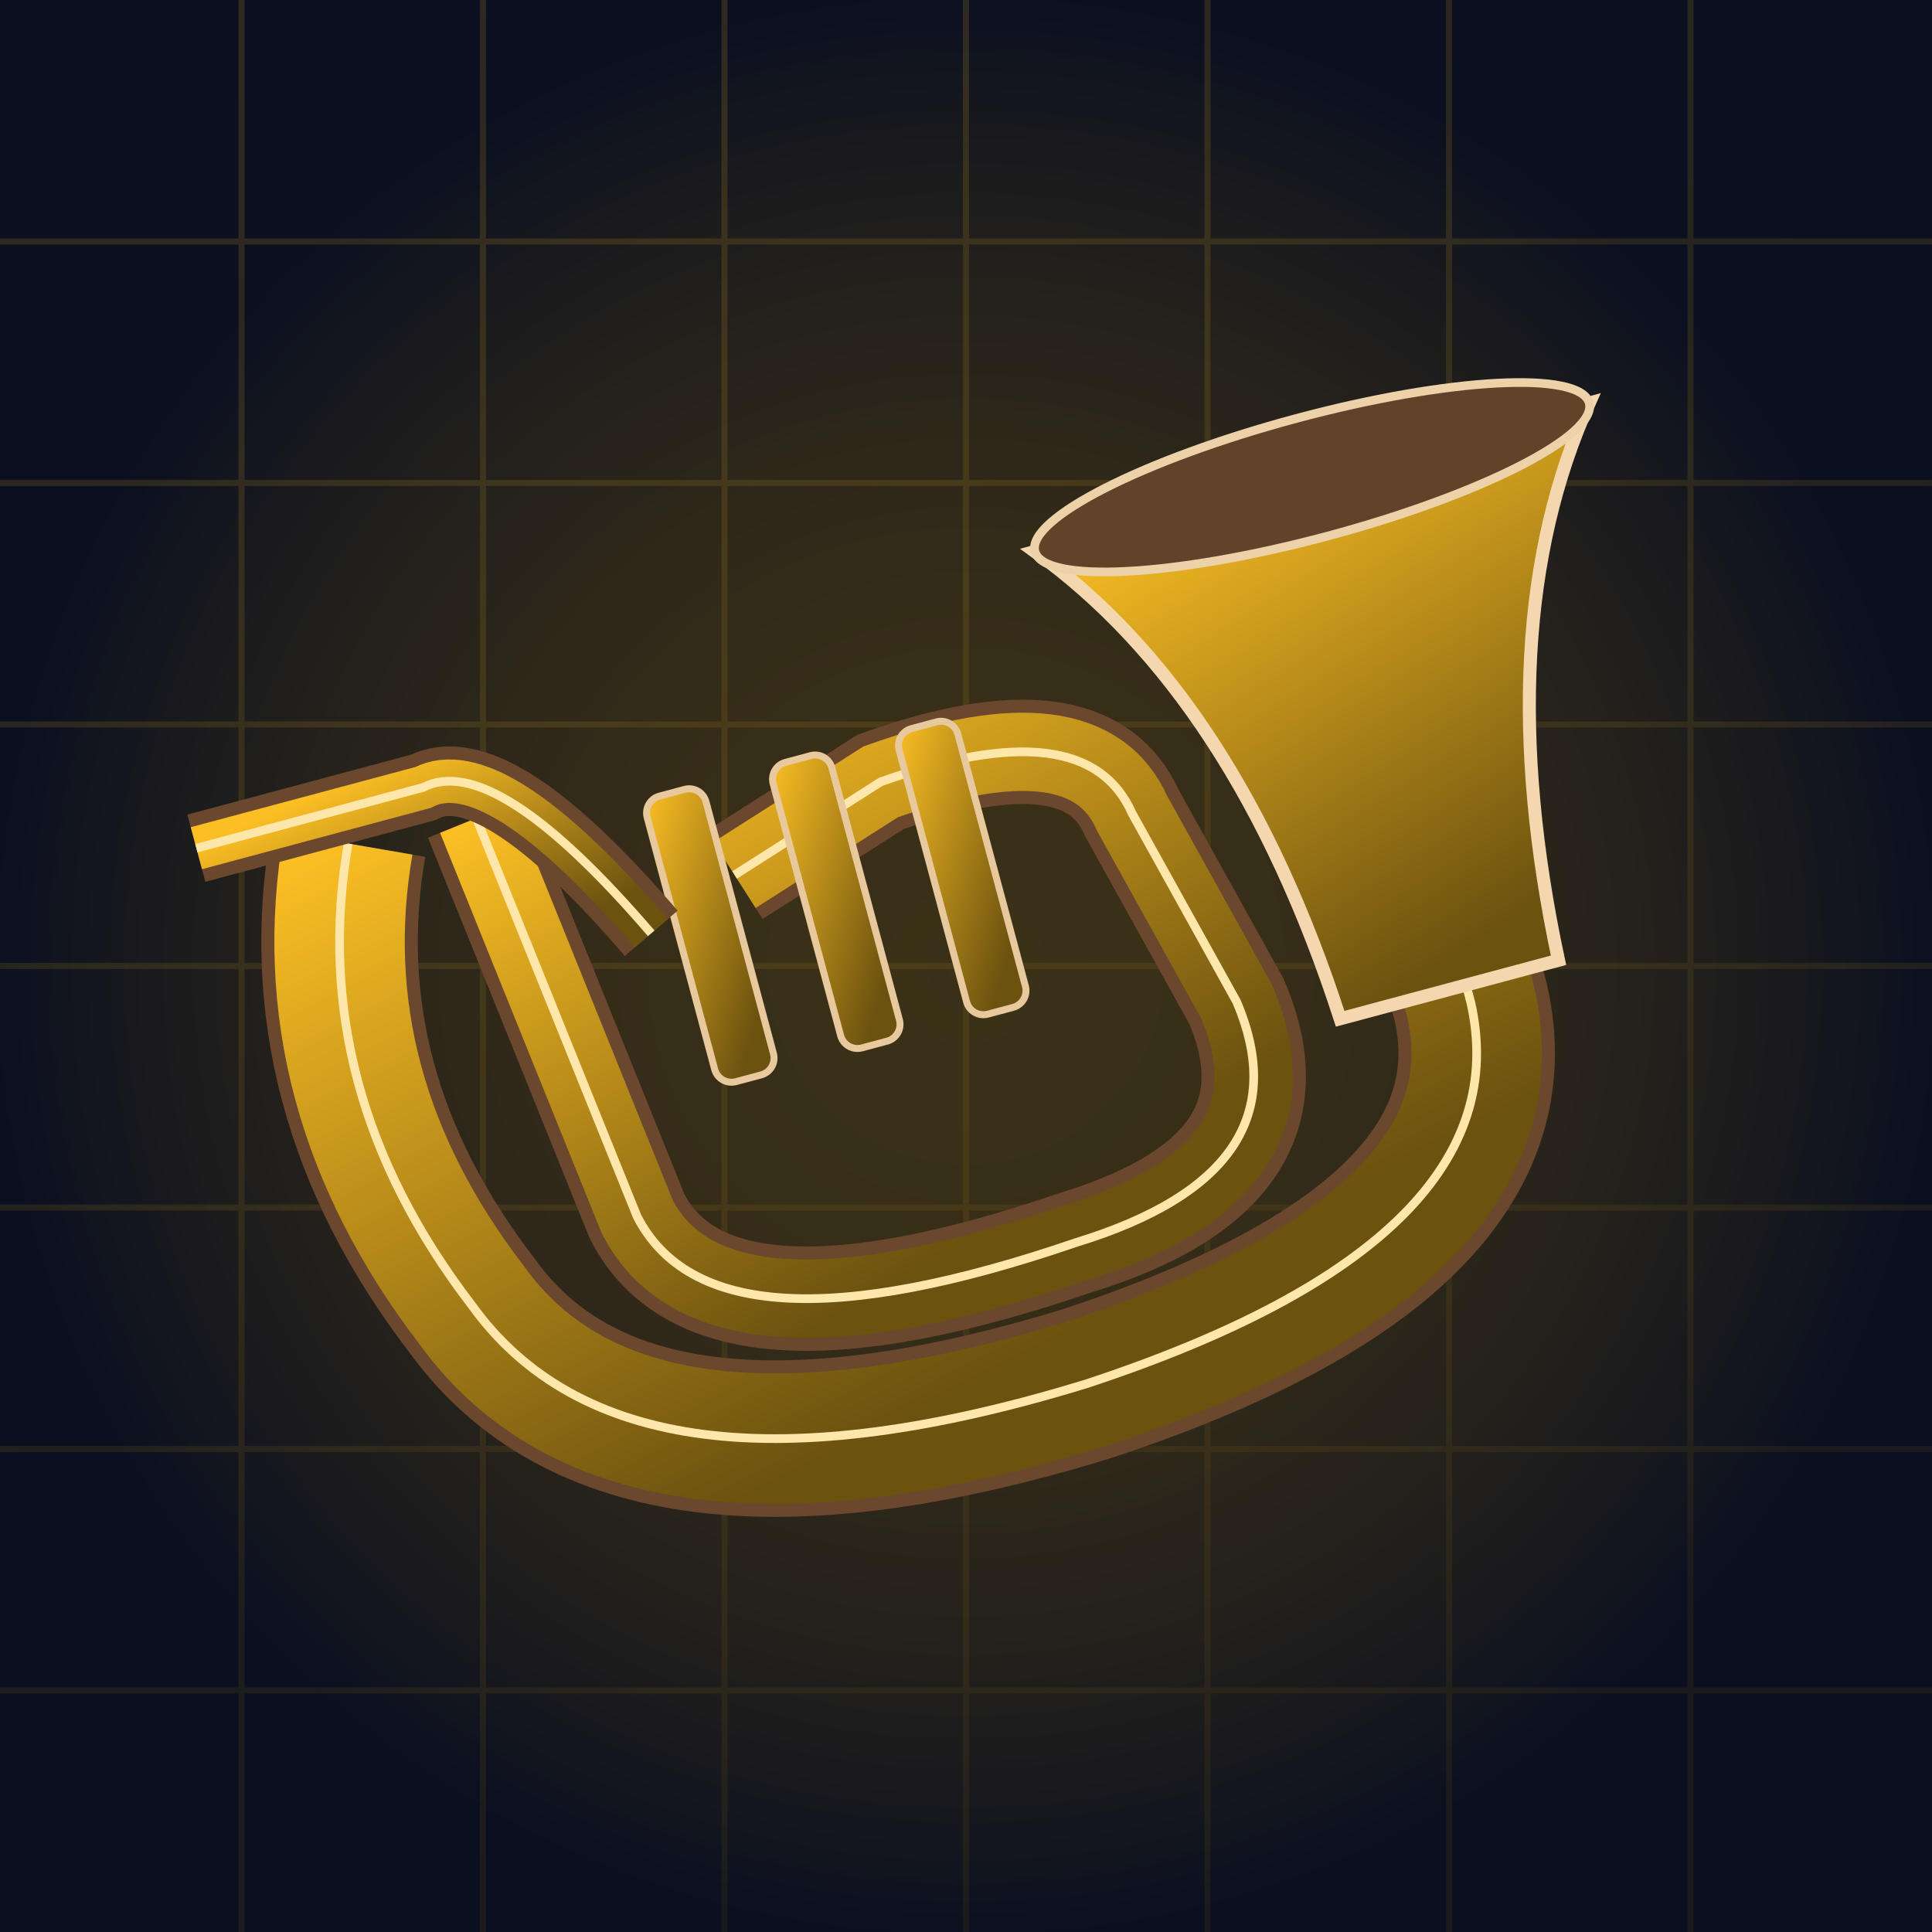
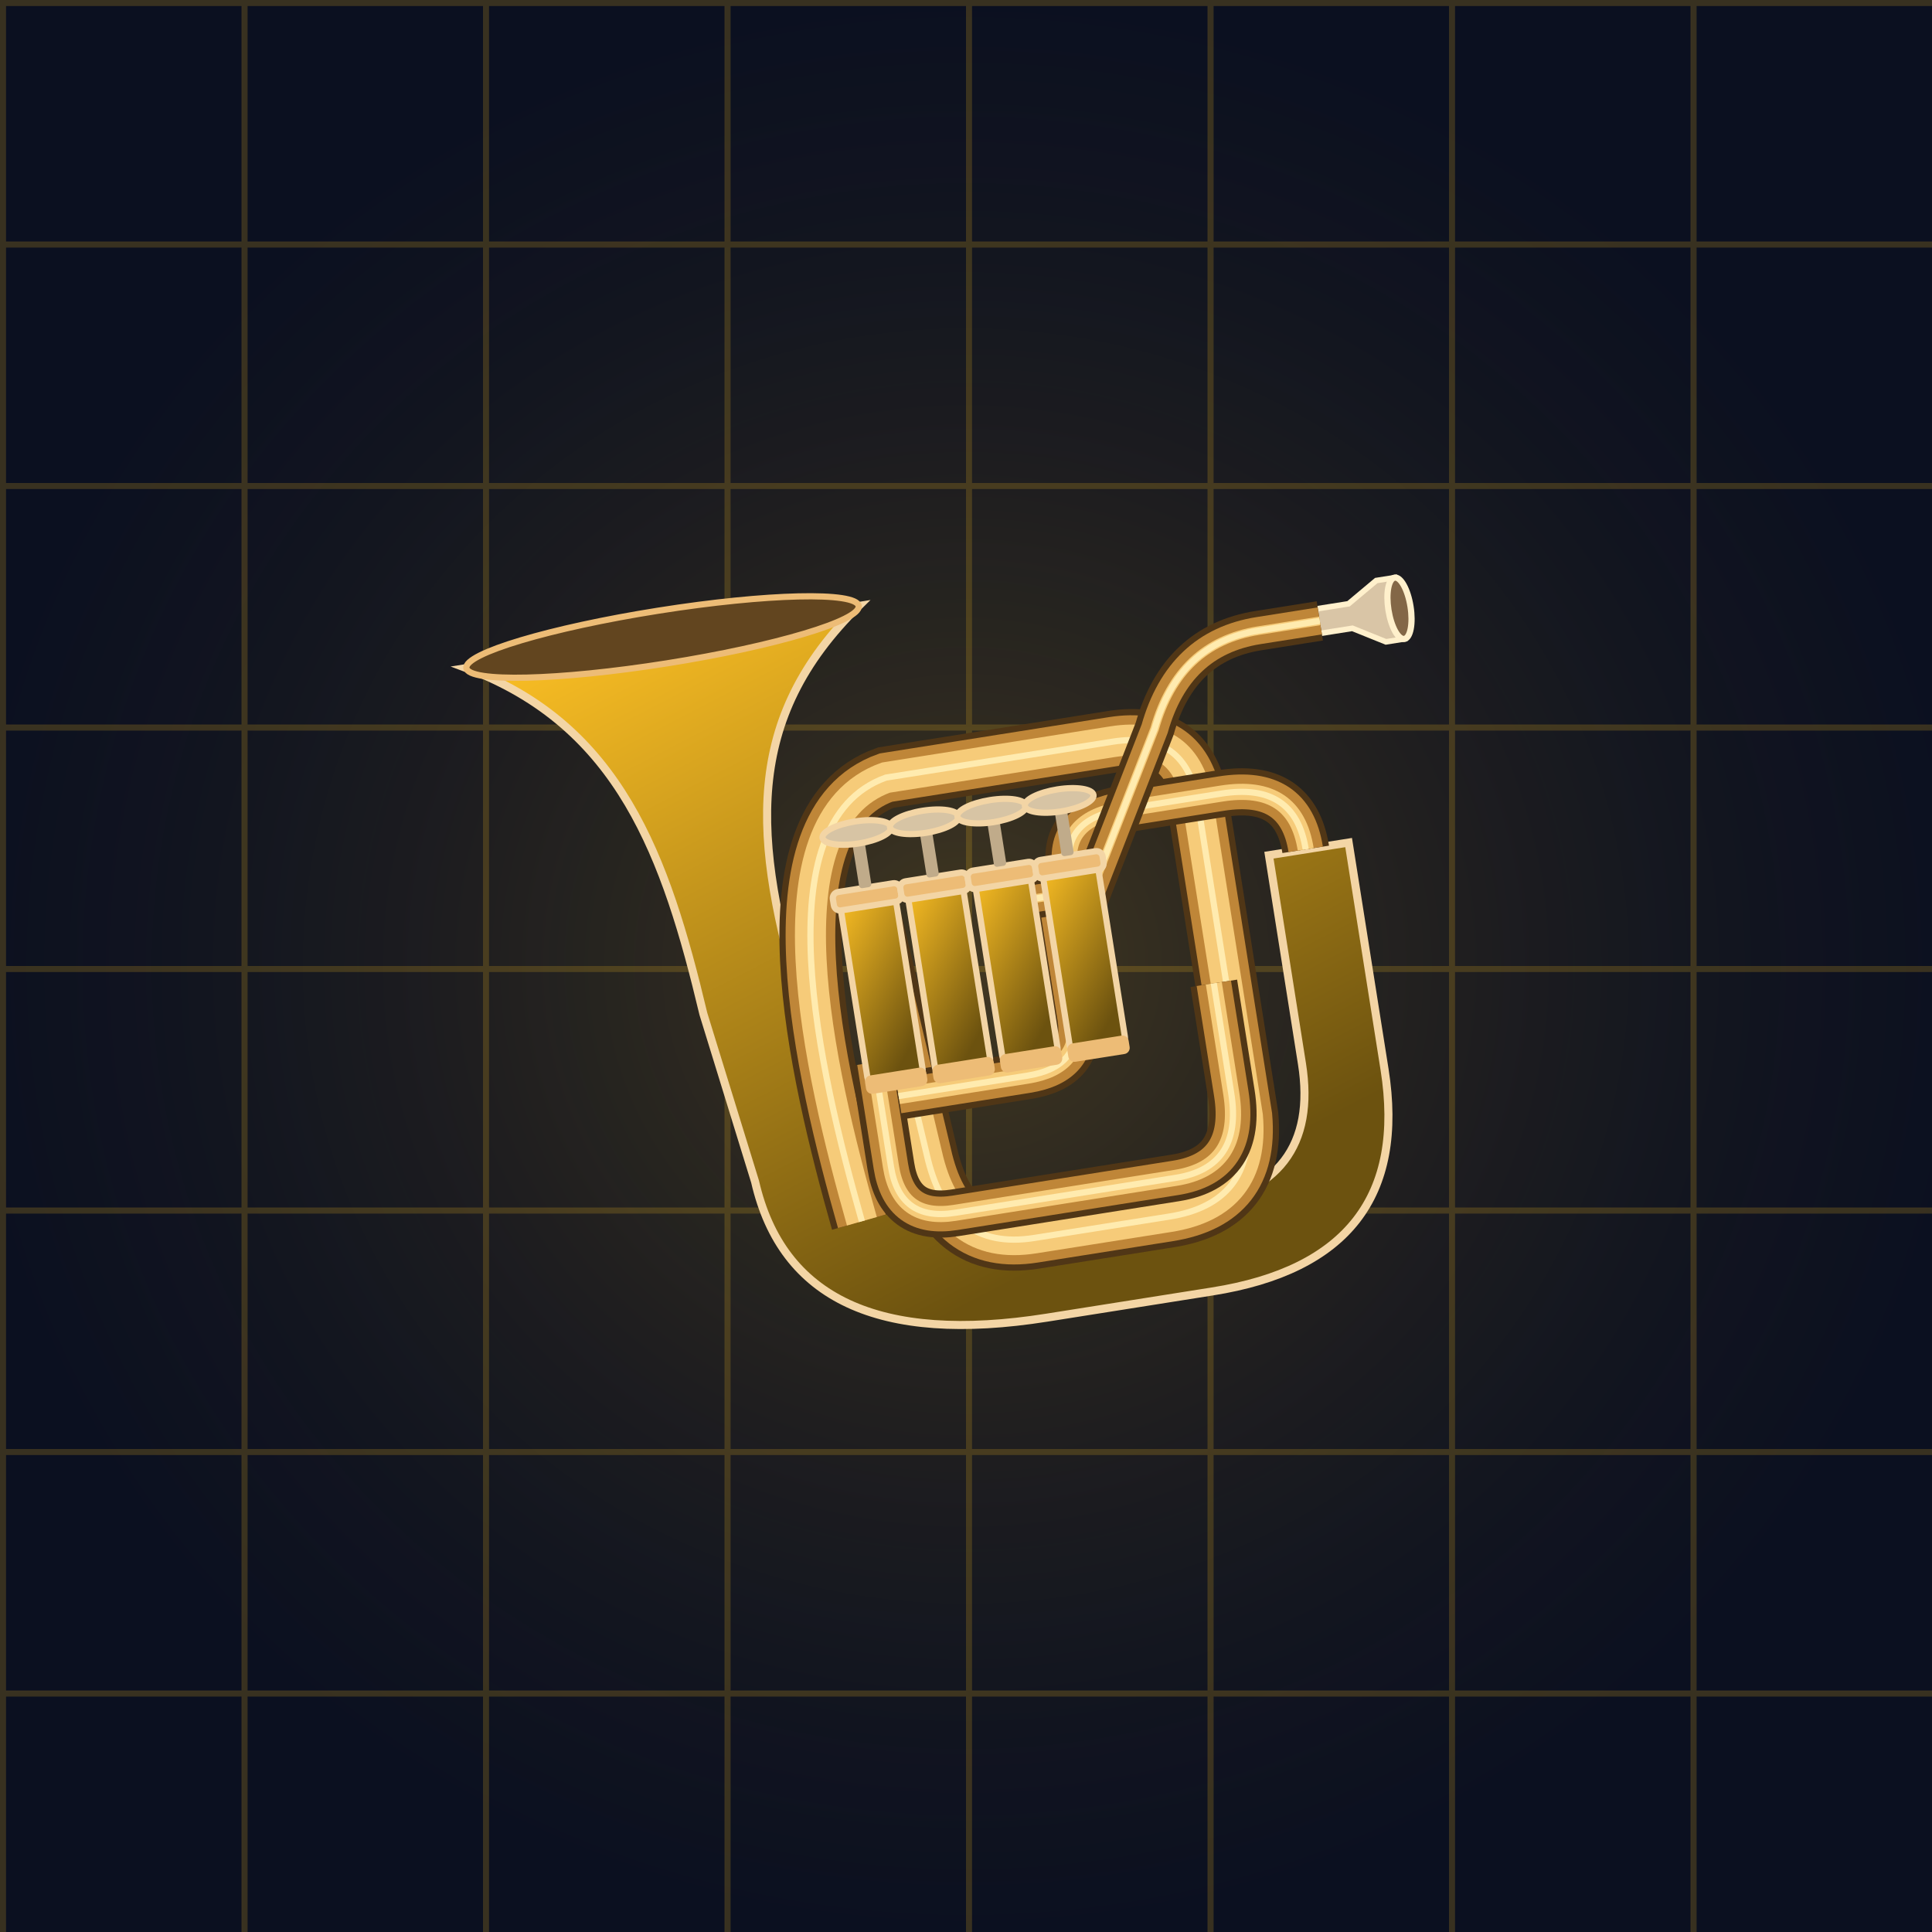
<svg xmlns="http://www.w3.org/2000/svg" viewBox="0 0 160 160">
  <defs>
-     <linearGradient id="metal" x2=".34" y2="1" gradientUnits="objectBoundingBox">
+     <linearGradient id="wood" x1="0%" y1="0%" x2="38%" y2="100%">
      <stop stop-color="#fbbf24" />
      <stop offset="1" stop-color="#6c520f" />
    </linearGradient>
-     <radialGradient id="back">
-       <stop stop-color="#6c520f" stop-opacity=".49" />
-       <stop offset="1" stop-color="#0b1020" />
+     <radialGradient id="halo">
+       <stop stop-color="#fbbf24" stop-opacity=".23" />
+       <stop offset="1" stop-color="#6c520f" stop-opacity="0" />
    </radialGradient>
+     <pattern id="grid" width="20" height="20" patternUnits="userSpaceOnUse">
+       <path d="M20 0H0V20" fill="none" stroke="#fbbf24" stroke-opacity=".19" stroke-width="1" />
+     </pattern>
  </defs>
-   <path fill="#0b1020" d="M0 0h160v160H0z" />
-   <path fill="url(#back)" d="M0 0h160v160H0z" />
-   <path d="M20 0v160M40 0v160M60 0v160M80 0v160M100 0v160M120 0v160M140 0v160M0 20h160M0 40h160M0 60h160M0 80h160M0 100h160M0 120h160M0 140h160" stroke="url(#metal)" stroke-width=".5" opacity=".16" />
-   <g transform="translate(80 80) rotate(0) scale(0.72)">
-     <g transform="rotate(-15)">
-       <path d="M-65 -32Q-77 -6 -65 23Q-54 52 1 50Q54 47 55 19L55 -25" fill="none" stroke="#6b482d" stroke-width="18" />
-       <path d="M-65 -32Q-77 -6 -65 23Q-54 52 1 50Q54 47 55 19L55 -25" fill="none" stroke="url(#metal)" stroke-width="15" />
-       <path d="M-65 -32Q-77 -6 -65 23Q-54 52 1 50Q54 47 55 19L55 -25" fill="none" stroke="#ffe7ac" stroke-width="1" />
-       <path d="M-50 -31L-44 18Q-40 37 4 34Q32 33 29 12L23 -12Q21 -25 -4 -23L-23 -17" fill="none" stroke="#6b482d" stroke-width="12" />
-       <path d="M-50 -31L-44 18Q-40 37 4 34Q32 33 29 12L23 -12Q21 -25 -4 -23L-23 -17" fill="none" stroke="url(#metal)" stroke-width="9" />
-       <path d="M-50 -31L-44 18Q-40 37 4 34Q32 33 29 12L23 -12Q21 -25 -4 -23L-23 -17" fill="none" stroke="#ffe7ac" stroke-width="1" />
-       <path d="M40 17Q38 -22 20 -44L86 -44Q68 -22 66 17Z" fill="url(#metal)" stroke="#f4d7ae" stroke-width="1.5" />
-       <ellipse cx="53" cy="-44" rx="33" ry="7" fill="#614329" stroke="#edd2a9" stroke-width="1" />
-       <rect x="-31" y="-28" width="7" height="34" rx="2" fill="url(#metal)" stroke="#e7c99d" stroke-width=".8" />
-       <rect x="-16" y="-28" width="7" height="34" rx="2" fill="url(#metal)" stroke="#e7c99d" stroke-width=".8" />
-       <rect x="-1" y="-28" width="7" height="34" rx="2" fill="url(#metal)" stroke="#e7c99d" stroke-width=".8" />
-       <path d="M-82 -36L-55 -36Q-46 -38 -34 -13" fill="none" stroke="#6b482d" stroke-width="8" />
-       <path d="M-82 -36L-55 -36Q-46 -38 -34 -13" fill="none" stroke="url(#metal)" stroke-width="5" />
-       <path d="M-82 -36L-55 -36Q-46 -38 -34 -13" fill="none" stroke="#ffe7ac" stroke-width="1" />
+   <rect x="0" y="0" width="160" height="160" rx="0" fill="#0b1020" stroke="none" />
+   <ellipse cx="80.0" cy="80.0" rx="83.2" ry="81.6" fill="url(#halo)" stroke="none" />
+   <rect x="0" y="0" width="160" height="160" rx="0" fill="url(#grid)" stroke="none" />
+   <g transform="translate(80 80) rotate(-9) scale(0.514)">
+     <path d="M-72-60H-8C-29-45-31-26-27 3L-22 26C-20 42-4 44 11 44H30Q51 44 51 24V-10H64V27Q64 58 31 58H4Q-37 58-39 29L-43 1C-45-25-49-47-72-60Z" fill="url(#wood)" stroke="#f3d5a5" stroke-width="1.3" />
+     <ellipse cx="-40" cy="-60" rx="32" ry="4.3" fill="#62451f" stroke="#edbc76" />
+     <path d="M-23 38C-26 13-29-28-8-32L29-32Q41-32 41-20V31Q40 45 26 45H4Q-10 45-11 29L-14-10" fill="none" stroke="#503616" stroke-width="10" />
+     <path d="M-23 38C-26 13-29-28-8-32L29-32Q41-32 41-20V31Q40 45 26 45H4Q-10 45-11 29L-14-10" fill="none" stroke="#bf8638" stroke-width="8" />
+     <path d="M-23 38C-26 13-29-28-8-32L29-32Q41-32 41-20V31Q40 45 26 45H4Q-10 45-11 29L-14-10" fill="none" stroke="#f6cb79" stroke-width="5" />
+     <path d="M-23 38C-26 13-29-28-8-32L29-32Q41-32 41-20V31Q40 45 26 45H4Q-10 45-11 29L-14-10" fill="none" stroke="#ffebaf" stroke-width="1" />
+     <path d="M-17 13V30Q-17 39-8 39H28Q39 39 39 27V9M-14 19H7Q16 19 16 11V-9M57-10Q57-21 45-21H29Q19-21 19-13V3" fill="none" stroke="#503616" stroke-width="7.6" />
+     <path d="M-17 13V30Q-17 39-8 39H28Q39 39 39 27V9M-14 19H7Q16 19 16 11V-9M57-10Q57-21 45-21H29Q19-21 19-13V3" fill="none" stroke="#bf8638" stroke-width="5.6" />
+     <path d="M-17 13V30Q-17 39-8 39H28Q39 39 39 27V9M-14 19H7Q16 19 16 11V-9M57-10Q57-21 45-21H29Q19-21 19-13V3" fill="none" stroke="#f6cb79" stroke-width="2.6" />
+     <path d="M-17 13V30Q-17 39-8 39H28Q39 39 39 27V9M-14 19H7Q16 19 16 11V-9M57-10Q57-21 45-21H29Q19-21 19-13V3" fill="none" stroke="#ffebaf" stroke-width="1" />
+     <g transform="translate(78 0) scale(-1 1)">
+       <path d="M0 -51h3l5 3h6v4h-6l-5 3h-3Z" fill="#d9c5a6" stroke="#fff0cc" stroke-width="0.9" />
+       <ellipse cx="0" cy="-46" rx="1.8" ry="5" fill="#836747" stroke="#fff0cc" />
    </g>
+     <path d="M65-46H55Q42-46 36-33L22-9H8" fill="none" stroke="#503616" stroke-width="6.4" />
+     <path d="M65-46H55Q42-46 36-33L22-9H8" fill="none" stroke="#bf8638" stroke-width="4.4" />
+     <path d="M65-46H55Q42-46 36-33L22-9H8" fill="none" stroke="#f6cb79" stroke-width="1.4" />
+     <path d="M65-46H55Q42-46 36-33L22-9H8" fill="none" stroke="#ffebaf" stroke-width="1" />
+     <rect x="-18.5" y="-14" width="9" height="31" rx="1.8" fill="url(#wood)" stroke="#f3d5a5" />
+     <rect x="-19.5" y="-15" width="11" height="3" rx="1" fill="#edbc76" stroke="#f3d5a5" />
+     <rect x="-15" y="-23" width="2" height="8" rx="0.5" fill="#c0ab8a" stroke="none" />
+     <ellipse cx="-14" cy="-24" rx="5.6" ry="1.8" fill="#d7c4a4" stroke="#f3d5a5" />
+     <rect x="-19" y="15" width="10" height="3" rx="1" fill="#edbc76" stroke="none" />
+     <rect x="-7.5" y="-14" width="9" height="31" rx="1.8" fill="url(#wood)" stroke="#f3d5a5" />
+     <rect x="-8.5" y="-15" width="11" height="3" rx="1" fill="#edbc76" stroke="#f3d5a5" />
+     <rect x="-4" y="-23" width="2" height="8" rx="0.5" fill="#c0ab8a" stroke="none" />
+     <ellipse cx="-3" cy="-24" rx="5.6" ry="1.8" fill="#d7c4a4" stroke="#f3d5a5" />
+     <rect x="-8" y="15" width="10" height="3" rx="1" fill="#edbc76" stroke="none" />
+     <rect x="3.5" y="-14" width="9" height="31" rx="1.8" fill="url(#wood)" stroke="#f3d5a5" />
+     <rect x="2.5" y="-15" width="11" height="3" rx="1" fill="#edbc76" stroke="#f3d5a5" />
+     <rect x="7" y="-23" width="2" height="8" rx="0.5" fill="#c0ab8a" stroke="none" />
+     <ellipse cx="8" cy="-24" rx="5.6" ry="1.8" fill="#d7c4a4" stroke="#f3d5a5" />
+     <rect x="3" y="15" width="10" height="3" rx="1" fill="#edbc76" stroke="none" />
+     <rect x="14.5" y="-14" width="9" height="31" rx="1.8" fill="url(#wood)" stroke="#f3d5a5" />
+     <rect x="13.5" y="-15" width="11" height="3" rx="1" fill="#edbc76" stroke="#f3d5a5" />
+     <rect x="18" y="-23" width="2" height="8" rx="0.5" fill="#c0ab8a" stroke="none" />
+     <ellipse cx="19" cy="-24" rx="5.6" ry="1.8" fill="#d7c4a4" stroke="#f3d5a5" />
+     <rect x="14" y="15" width="10" height="3" rx="1" fill="#edbc76" stroke="none" />
  </g>
</svg>
